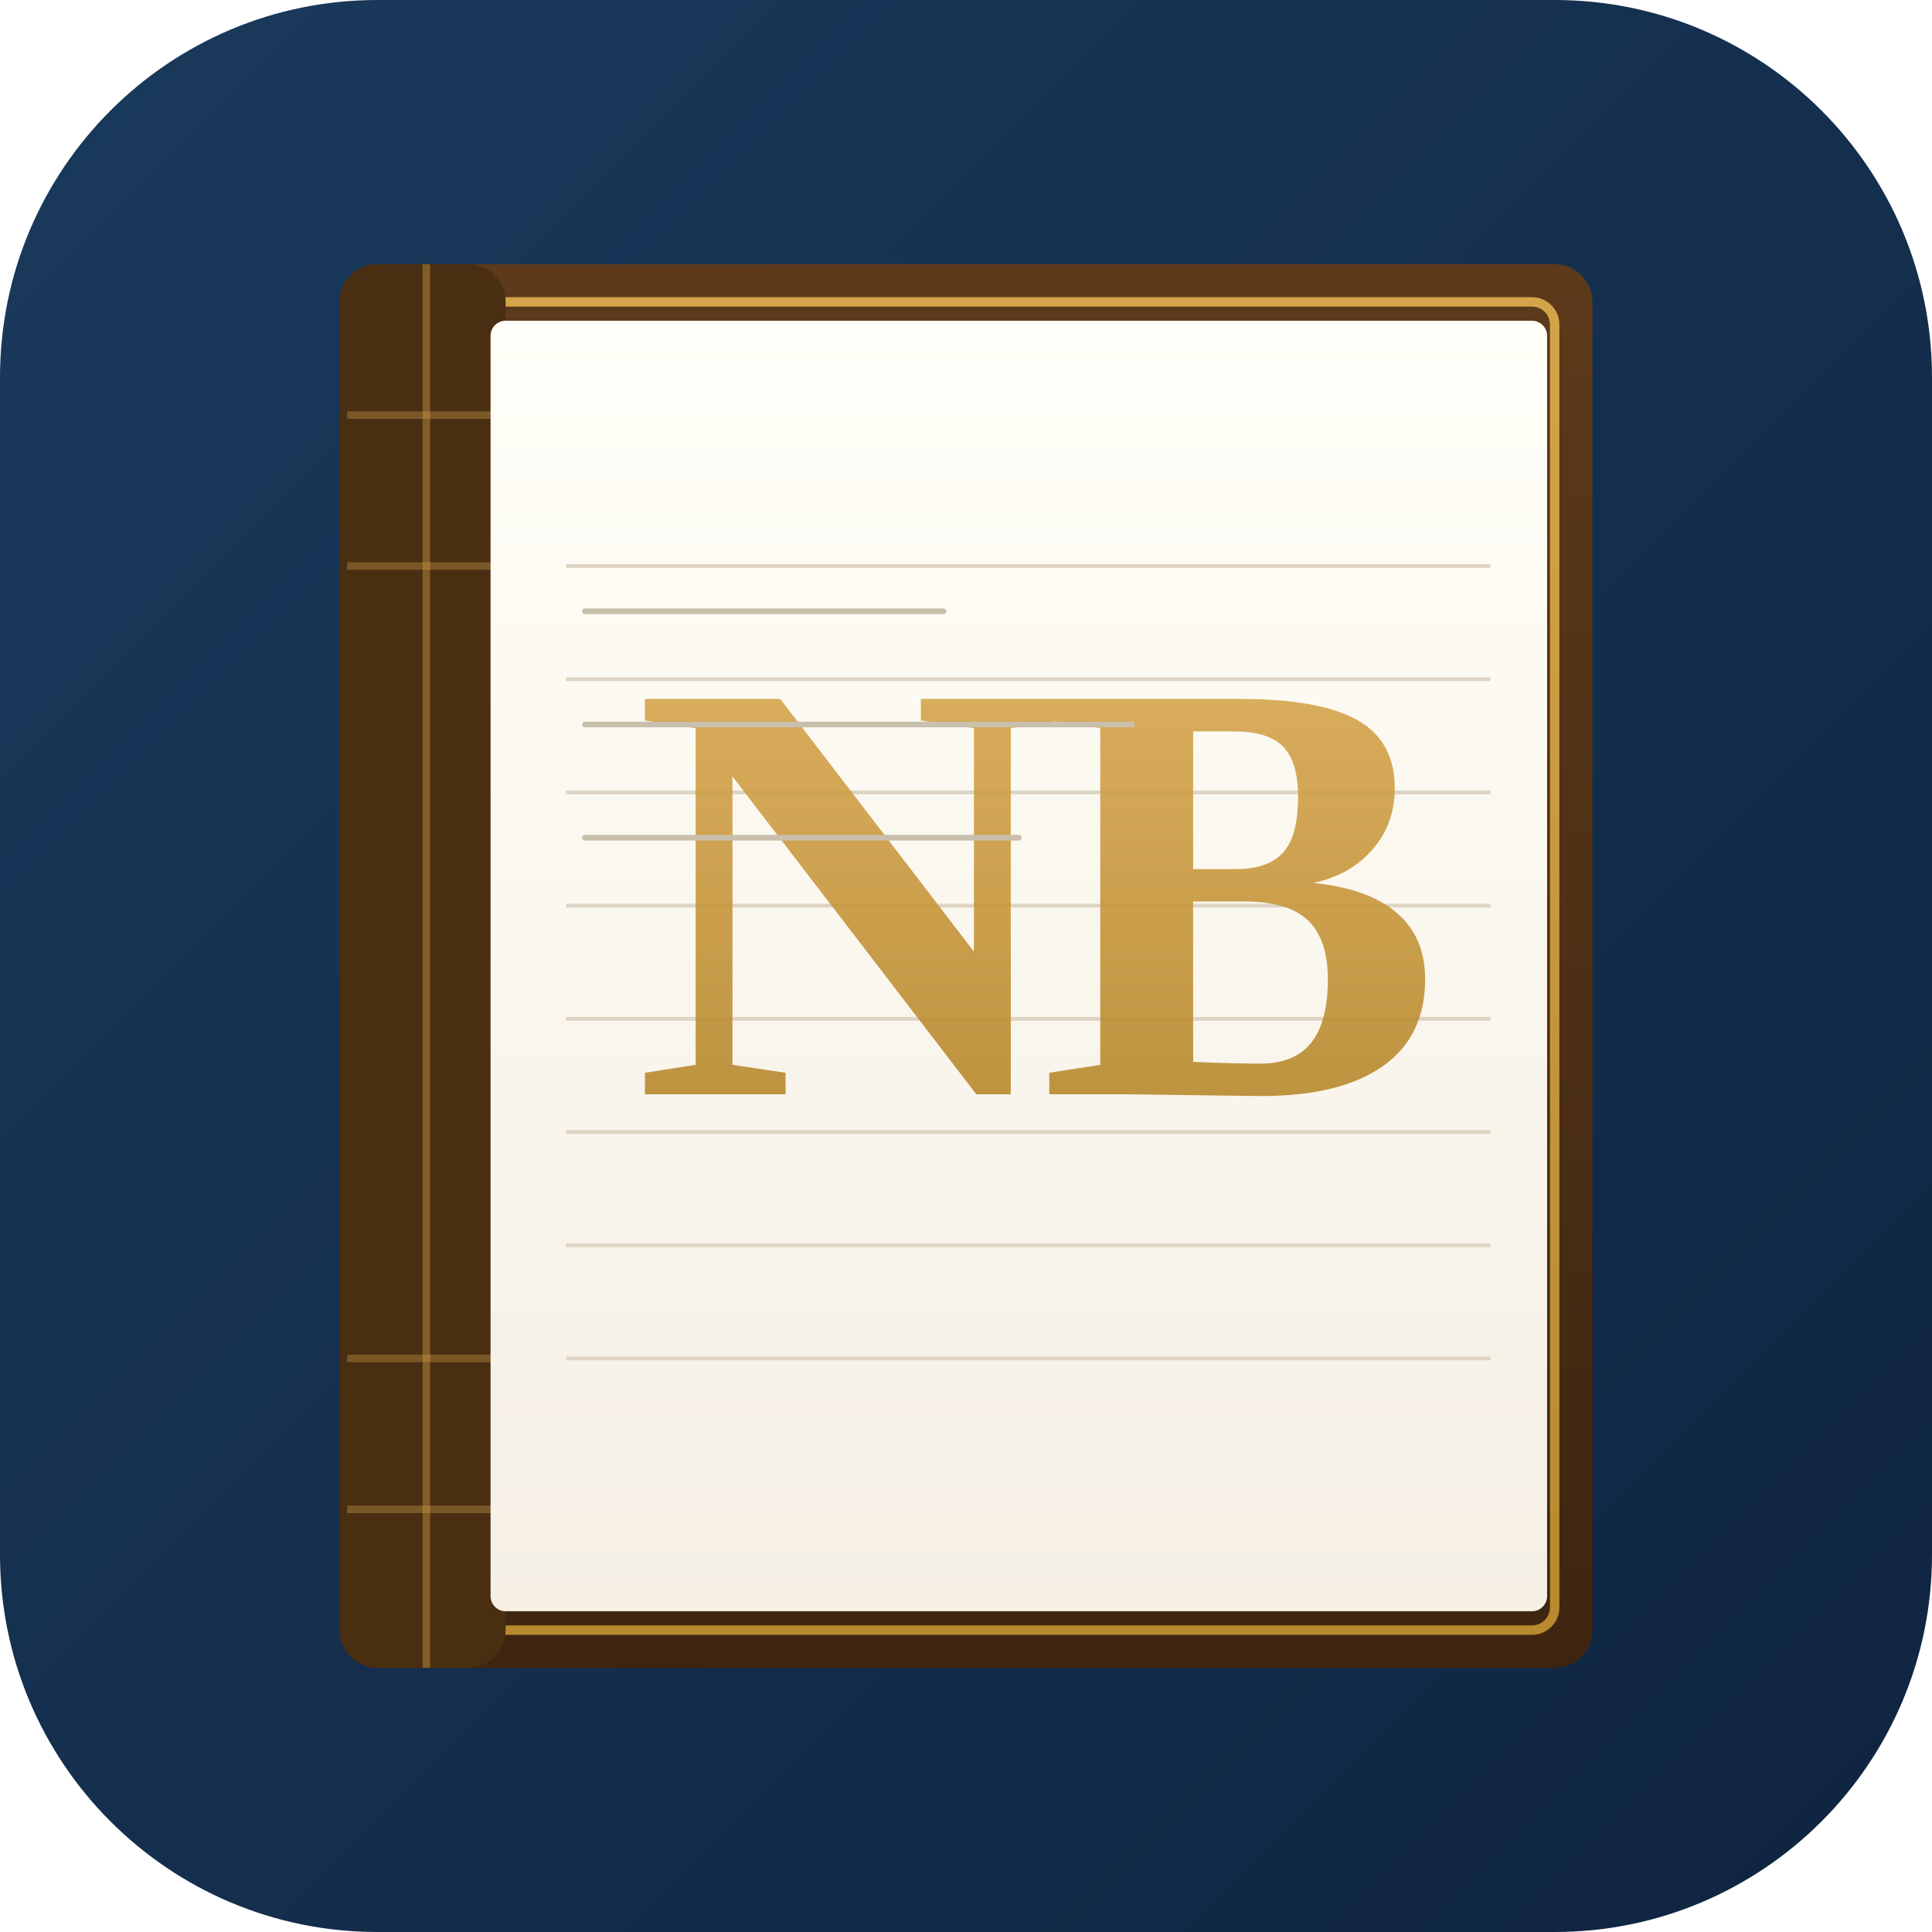
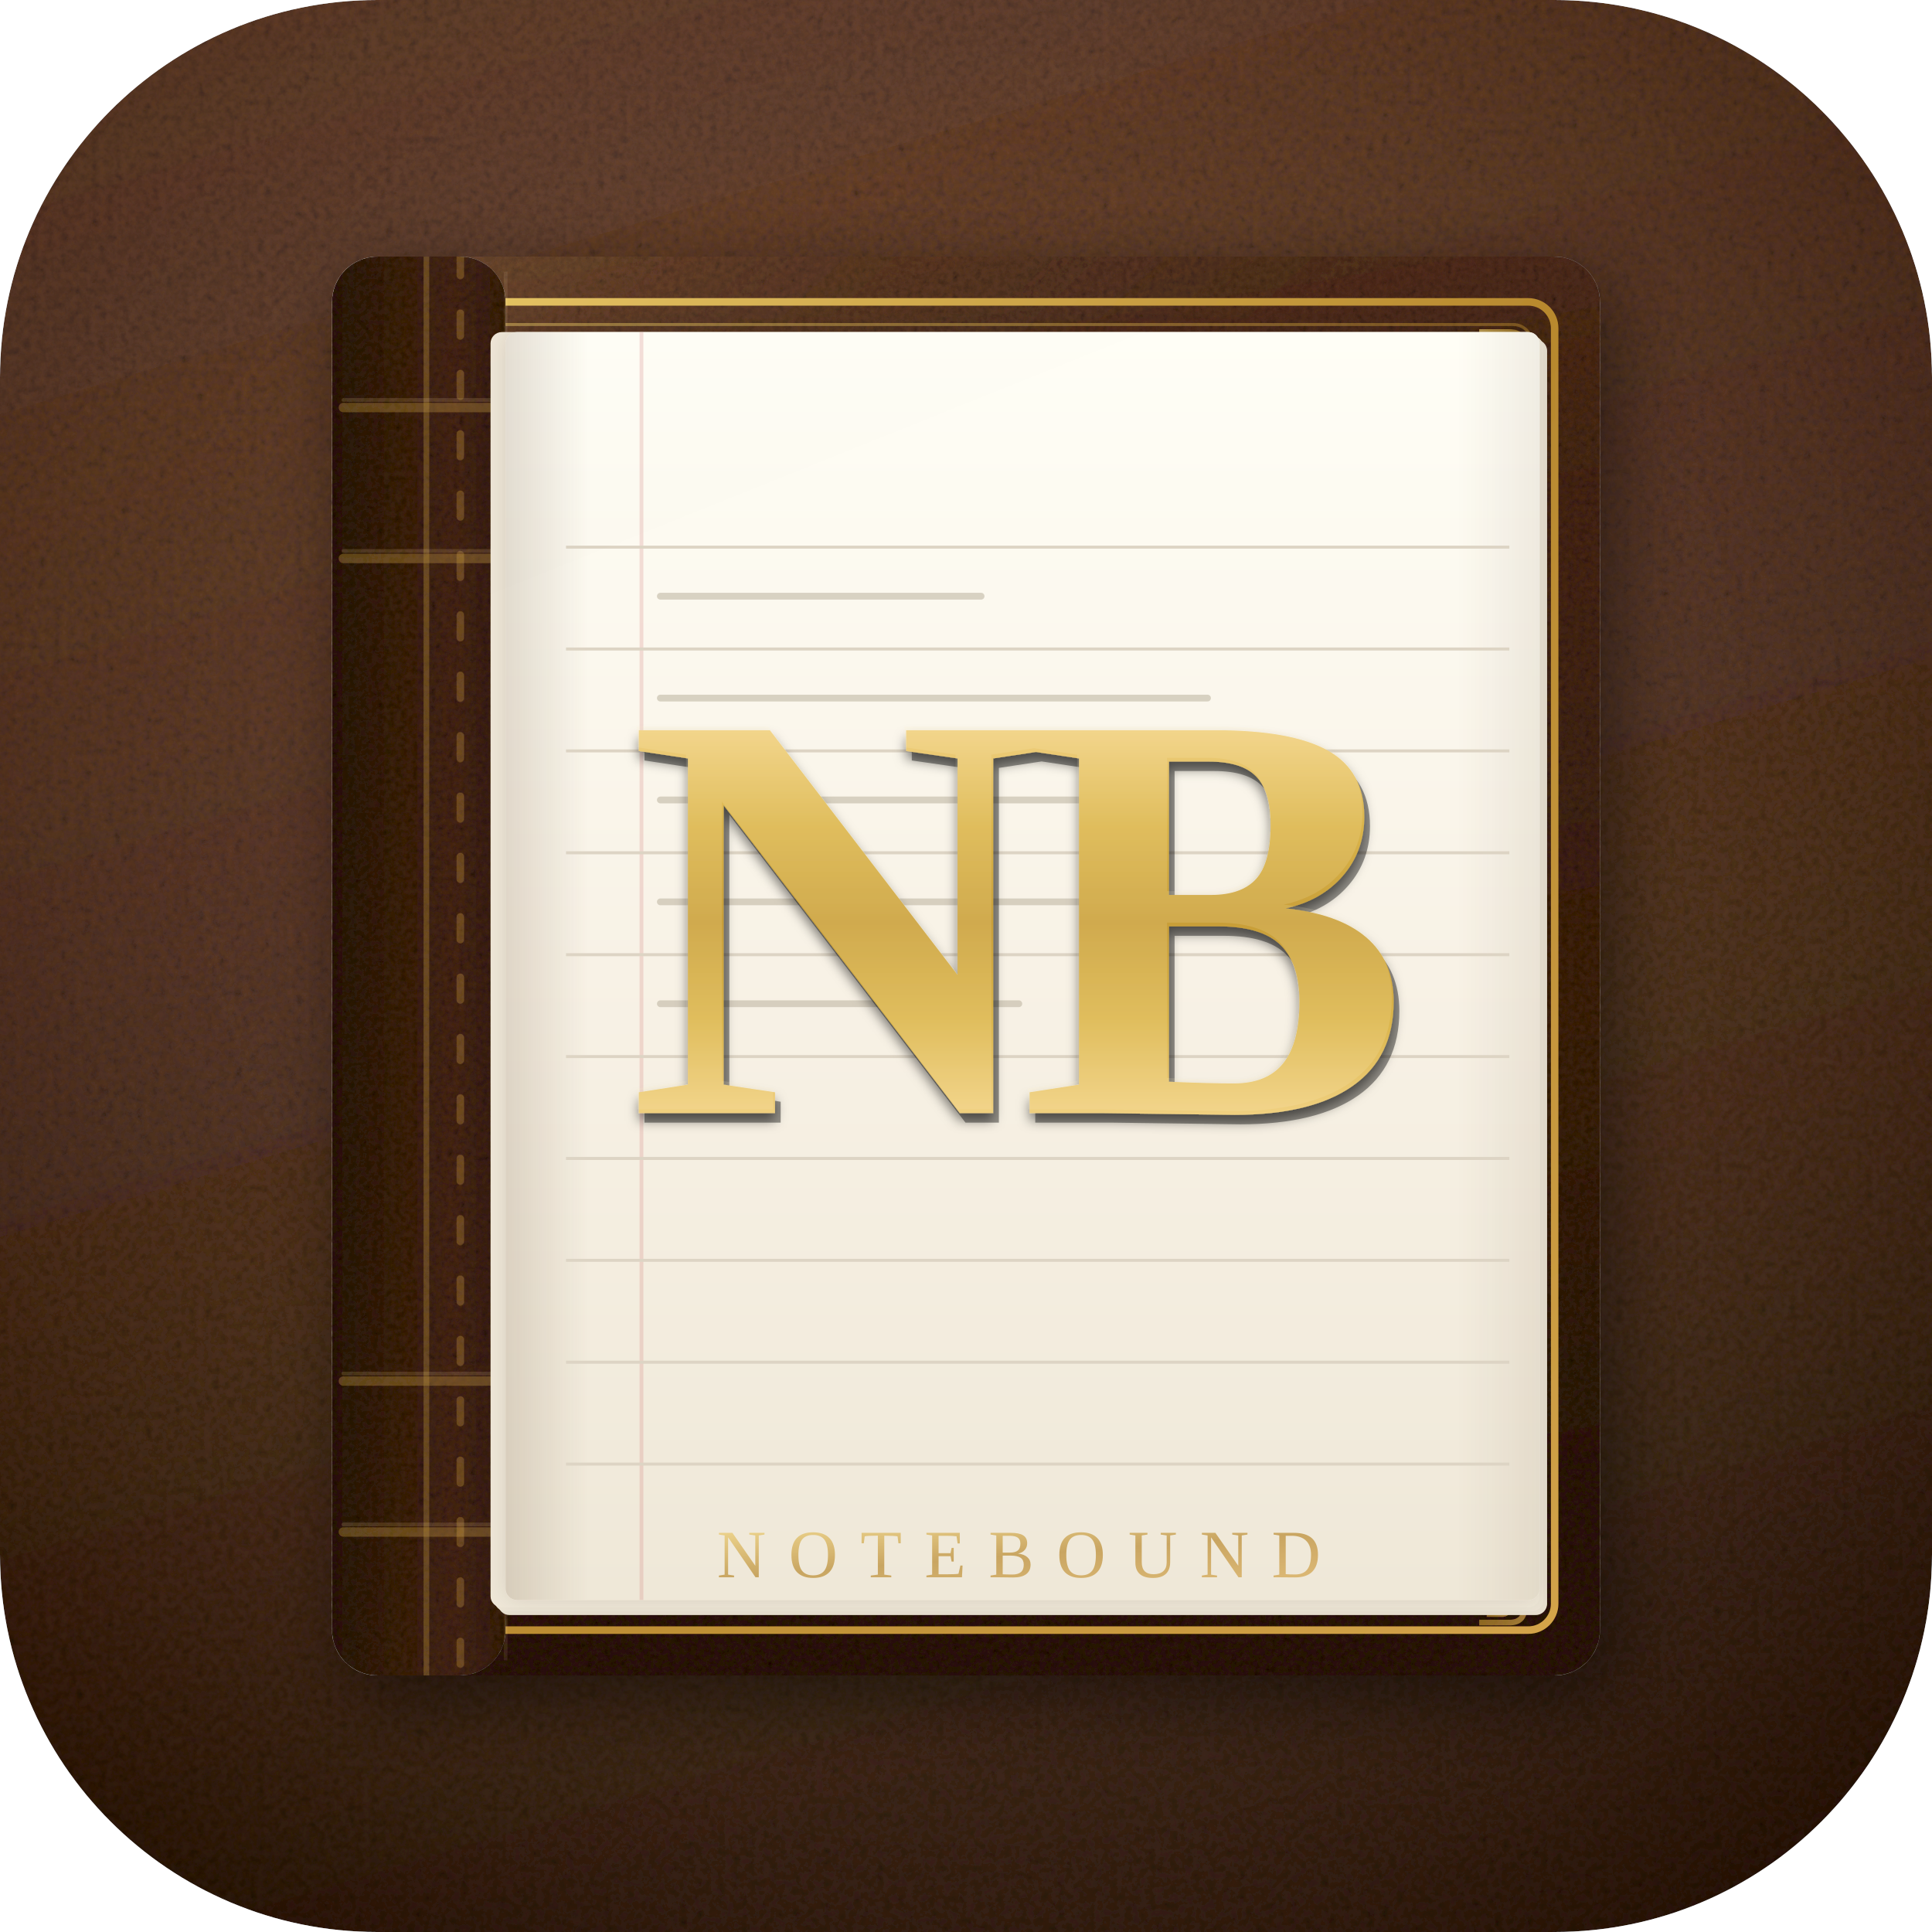
<svg xmlns="http://www.w3.org/2000/svg" viewBox="0 0 512 512">
  <defs>
-     <linearGradient id="bg" x1="0" y1="0" x2="1" y2="1">
-       <stop offset="0%" stop-color="#1a3a5c" />
-       <stop offset="100%" stop-color="#0f2440" />
+     <linearGradient id="bg" x1="0" y1="0" x2="0.3" y2="1">
+       <stop offset="0%" stop-color="#6b3a1f" />
+       <stop offset="40%" stop-color="#5a2d14" />
+       <stop offset="100%" stop-color="#3d1e0c" />
    </linearGradient>
-     <linearGradient id="cover" x1="0" y1="0" x2="0" y2="1">
-       <stop offset="0%" stop-color="#5c3a1a" />
-       <stop offset="100%" stop-color="#3e2510" />
+     <radialGradient id="bgVignette" cx="0.5" cy="0.4" r="0.7">
+       <stop offset="0%" stop-color="rgba(255,255,255,0.06)" />
+       <stop offset="100%" stop-color="rgba(0,0,0,0.3)" />
+     </radialGradient>
+     <linearGradient id="cover" x1="0" y1="0" x2="0.15" y2="1">
+       <stop offset="0%" stop-color="#5c3520" />
+       <stop offset="30%" stop-color="#4a2815" />
+       <stop offset="70%" stop-color="#3e2210" />
+       <stop offset="100%" stop-color="#2e1808" />
+     </linearGradient>
+     <linearGradient id="coverHighlight" x1="0" y1="0" x2="0.5" y2="0.6">
+       <stop offset="0%" stop-color="rgba(255,220,170,0.15)" />
+       <stop offset="100%" stop-color="rgba(0,0,0,0)" />
    </linearGradient>
    <linearGradient id="page" x1="0" y1="0" x2="0" y2="1">
-       <stop offset="0%" stop-color="#fffef8" />
-       <stop offset="100%" stop-color="#f5efe4" />
+       <stop offset="0%" stop-color="#fffef6" />
+       <stop offset="50%" stop-color="#f8f2e6" />
+       <stop offset="100%" stop-color="#efe8d8" />
+     </linearGradient>
+     <linearGradient id="pageEdge" x1="0" y1="0" x2="1" y2="0">
+       <stop offset="0%" stop-color="rgba(80,50,20,0.15)" />
+       <stop offset="8%" stop-color="rgba(80,50,20,0)" />
+       <stop offset="92%" stop-color="rgba(80,50,20,0)" />
+       <stop offset="100%" stop-color="rgba(80,50,20,0.08)" />
    </linearGradient>
    <linearGradient id="gold" x1="0" y1="0" x2="0" y2="1">
-       <stop offset="0%" stop-color="#d4a44a" />
-       <stop offset="100%" stop-color="#b8892e" />
+       <stop offset="0%" stop-color="#f0d080" />
+       <stop offset="25%" stop-color="#dab44a" />
+       <stop offset="50%" stop-color="#c89e38" />
+       <stop offset="75%" stop-color="#dab44a" />
+       <stop offset="100%" stop-color="#f0d080" />
    </linearGradient>
+     <linearGradient id="goldBorder" x1="0" y1="0" x2="1" y2="1">
+       <stop offset="0%" stop-color="#e8c868" />
+       <stop offset="50%" stop-color="#b8892e" />
+       <stop offset="100%" stop-color="#d4a44a" />
+     </linearGradient>
+     <linearGradient id="spine" x1="0" y1="0" x2="1" y2="0">
+       <stop offset="0%" stop-color="#2e1808" />
+       <stop offset="40%" stop-color="#3e2210" />
+       <stop offset="70%" stop-color="#4a2815" />
+       <stop offset="100%" stop-color="#3a2010" />
+     </linearGradient>
+     <filter id="bookShadow" x="-10%" y="-5%" width="120%" height="120%">
+       <feDropShadow dx="4" dy="6" stdDeviation="10" flood-color="rgba(0,0,0,0.45)" />
+     </filter>
+     <filter id="emboss" x="-5%" y="-5%" width="110%" height="115%">
+       <feDropShadow dx="0" dy="2" stdDeviation="1.5" flood-color="rgba(0,0,0,0.5)" />
+     </filter>
+     <filter id="pageGlow" x="-2%" y="-2%" width="104%" height="104%">
+       <feDropShadow dx="0" dy="0" stdDeviation="3" flood-color="rgba(0,0,0,0.12)" />
+     </filter>
+     <filter id="grain">
+       <feTurbulence type="fractalNoise" baseFrequency="0.65" numOctaves="4" seed="2" result="noise" />
+       <feColorMatrix type="saturate" values="0" in="noise" result="grayNoise" />
+       <feBlend in="SourceGraphic" in2="grayNoise" mode="multiply" result="grained" />
+       <feComposite in="grained" in2="SourceGraphic" operator="in" />
+     </filter>
+     <filter id="bgGrain">
+       <feTurbulence type="fractalNoise" baseFrequency="0.5" numOctaves="3" seed="5" result="noise" />
+       <feColorMatrix type="saturate" values="0" in="noise" result="grayNoise" />
+       <feBlend in="SourceGraphic" in2="grayNoise" mode="multiply" result="grained" />
+       <feComposite in="grained" in2="SourceGraphic" operator="in" />
+     </filter>
+     <pattern id="stitch" x="0" y="0" width="4" height="16" patternUnits="userSpaceOnUse">
+       <rect x="1" y="2" width="2" height="8" rx="1" fill="rgba(212,164,74,0.5)" />
+     </pattern>
+     <clipPath id="pageClip">
+       <rect x="134" y="88" width="274" height="336" rx="3" />
+     </clipPath>
  </defs>
-   <rect width="512" height="512" rx="100" fill="url(#bg)" />
-   <rect x="90" y="70" width="332" height="372" rx="10" fill="url(#cover)" />
-   <rect x="100" y="80" width="312" height="352" rx="6" fill="none" stroke="url(#gold)" stroke-width="2.5" />
-   <rect x="90" y="70" width="44" height="372" rx="10" fill="#4a2e12" />
-   <rect x="112" y="70" width="2" height="372" fill="rgba(212,164,74,0.4)" />
-   <line x1="92" y1="110" x2="132" y2="110" stroke="rgba(212,164,74,0.35)" stroke-width="2" />
-   <line x1="92" y1="150" x2="132" y2="150" stroke="rgba(212,164,74,0.35)" stroke-width="2" />
-   <line x1="92" y1="360" x2="132" y2="360" stroke="rgba(212,164,74,0.35)" stroke-width="2" />
-   <line x1="92" y1="400" x2="132" y2="400" stroke="rgba(212,164,74,0.35)" stroke-width="2" />
-   <rect x="130" y="85" width="280" height="342" rx="4" fill="url(#page)" />
-   <line x1="150" y1="150" x2="395" y2="150" stroke="#ddd4c4" stroke-width="1" />
-   <line x1="150" y1="180" x2="395" y2="180" stroke="#ddd4c4" stroke-width="1" />
-   <line x1="150" y1="210" x2="395" y2="210" stroke="#ddd4c4" stroke-width="1" />
-   <line x1="150" y1="240" x2="395" y2="240" stroke="#ddd4c4" stroke-width="1" />
-   <line x1="150" y1="270" x2="395" y2="270" stroke="#ddd4c4" stroke-width="1" />
-   <line x1="150" y1="300" x2="395" y2="300" stroke="#ddd4c4" stroke-width="1" />
-   <line x1="150" y1="330" x2="395" y2="330" stroke="#ddd4c4" stroke-width="1" />
-   <line x1="150" y1="360" x2="395" y2="360" stroke="#ddd4c4" stroke-width="1" />
-   <text x="275" y="290" text-anchor="middle" font-family="Georgia, 'Times New Roman', serif" font-size="160" font-weight="bold" fill="url(#gold)" opacity="0.9" letter-spacing="-8">NB</text>
-   <line x1="155" y1="162" x2="250" y2="162" stroke="#c8bfad" stroke-width="1.5" stroke-linecap="round" />
-   <line x1="155" y1="192" x2="300" y2="192" stroke="#c8bfad" stroke-width="1.5" stroke-linecap="round" />
-   <line x1="155" y1="222" x2="270" y2="222" stroke="#c8bfad" stroke-width="1.5" stroke-linecap="round" />
+   <rect width="512" height="512" rx="100" fill="url(#bg)" filter="url(#bgGrain)" />
+   <rect width="512" height="512" rx="100" fill="url(#bgVignette)" />
+   <g filter="url(#bookShadow)">
+     <rect x="88" y="68" width="336" height="376" rx="12" fill="url(#cover)" filter="url(#grain)" />
+     <rect x="88" y="68" width="336" height="376" rx="12" fill="url(#coverHighlight)" />
+     <rect x="100" y="80" width="312" height="352" rx="7" fill="none" stroke="url(#goldBorder)" stroke-width="2" />
+     <rect x="106" y="86" width="300" height="340" rx="5" fill="none" stroke="url(#goldBorder)" stroke-width="0.8" opacity="0.5" />
+     <g stroke="url(#goldBorder)" stroke-width="1.5" fill="none" opacity="0.7">
+       <path d="M108,100 L108,92 Q108,88 112,88 L120,88" />
+       <path d="M112,96 L112,92 Q112,90 114,90 L118,90" stroke-width="1" />
+       <path d="M404,100 L404,92 Q404,88 400,88 L392,88" />
+       <path d="M400,96 L400,92 Q400,90 398,90 L394,90" stroke-width="1" />
+       <path d="M108,418 L108,426 Q108,430 112,430 L120,430" />
+       <path d="M112,422 L112,426 Q112,428 114,428 L118,428" stroke-width="1" />
+       <path d="M404,418 L404,426 Q404,430 400,430 L392,430" />
+       <path d="M400,422 L400,426 Q400,428 398,428 L394,428" stroke-width="1" />
+     </g>
+     <rect x="88" y="68" width="46" height="376" rx="12" fill="url(#spine)" filter="url(#grain)" />
+     <line x1="134" y1="72" x2="134" y2="440" stroke="rgba(255,220,170,0.1)" stroke-width="1" />
+     <line x1="113" y1="68" x2="113" y2="444" stroke="rgba(212,164,74,0.3)" stroke-width="1.5" />
+     <g stroke="rgba(180,140,60,0.4)" stroke-width="2.5" stroke-linecap="round">
+       <line x1="91" y1="108" x2="131" y2="108" />
+       <line x1="91" y1="148" x2="131" y2="148" />
+       <line x1="91" y1="366" x2="131" y2="366" />
+       <line x1="91" y1="406" x2="131" y2="406" />
+     </g>
+     <g stroke="rgba(255,220,170,0.15)" stroke-width="1" stroke-linecap="round">
+       <line x1="91" y1="106" x2="131" y2="106" />
+       <line x1="91" y1="146" x2="131" y2="146" />
+       <line x1="91" y1="364" x2="131" y2="364" />
+       <line x1="91" y1="404" x2="131" y2="404" />
+     </g>
+     <rect x="120" y="68" width="4" height="376" fill="url(#stitch)" opacity="0.6" />
+     <rect x="132" y="90" width="278" height="338" rx="3" fill="#e8e0d0" />
+     <rect x="131" y="89" width="278" height="338" rx="3" fill="#ece4d4" />
+     <rect x="130" y="88" width="278" height="338" rx="3" fill="#f0e8d8" />
+     <rect x="134" y="88" width="274" height="336" rx="3" fill="url(#page)" filter="url(#pageGlow)" />
+     <rect x="134" y="88" width="274" height="336" rx="3" fill="url(#pageEdge)" />
+     <g clip-path="url(#pageClip)">
+       <line x1="170" y1="88" x2="170" y2="424" stroke="rgba(200,100,100,0.2)" stroke-width="1" />
+       <g stroke="#ddd4c4" stroke-width="0.8">
+         <line x1="150" y1="145" x2="400" y2="145" />
+         <line x1="150" y1="172" x2="400" y2="172" />
+         <line x1="150" y1="199" x2="400" y2="199" />
+         <line x1="150" y1="226" x2="400" y2="226" />
+         <line x1="150" y1="253" x2="400" y2="253" />
+         <line x1="150" y1="280" x2="400" y2="280" />
+         <line x1="150" y1="307" x2="400" y2="307" />
+         <line x1="150" y1="334" x2="400" y2="334" />
+         <line x1="150" y1="361" x2="400" y2="361" />
+         <line x1="150" y1="388" x2="400" y2="388" />
+       </g>
+       <g stroke="#c0b8a4" stroke-width="1.8" stroke-linecap="round" opacity="0.6">
+         <line x1="175" y1="158" x2="260" y2="158" />
+         <line x1="175" y1="185" x2="320" y2="185" />
+         <line x1="175" y1="212" x2="290" y2="212" />
+         <line x1="175" y1="239" x2="340" y2="239" />
+         <line x1="175" y1="266" x2="270" y2="266" />
+       </g>
+     </g>
+   </g>
+   <text x="270" y="295" text-anchor="middle" font-family="Georgia, 'Times New Roman', serif" font-size="155" font-weight="bold" fill="rgba(0,0,0,0.4)" letter-spacing="-8" transform="translate(1.5,2.5)">NB</text>
+   <text x="270" y="295" text-anchor="middle" font-family="Georgia, 'Times New Roman', serif" font-size="155" font-weight="bold" fill="url(#gold)" letter-spacing="-8" filter="url(#emboss)">NB</text>
+   <text x="270" y="295" text-anchor="middle" font-family="Georgia, 'Times New Roman', serif" font-size="155" font-weight="bold" fill="rgba(255,240,200,0.15)" letter-spacing="-8" transform="translate(-0.5,-1)">NB</text>
+   <text x="270" y="418" text-anchor="middle" font-family="Georgia, 'Times New Roman', serif" font-size="18" fill="url(#goldBorder)" letter-spacing="6" opacity="0.7">NOTEBOUND</text>
+   <rect width="512" height="250" rx="100" fill="url(#coverHighlight)" opacity="0.08" />
</svg>
